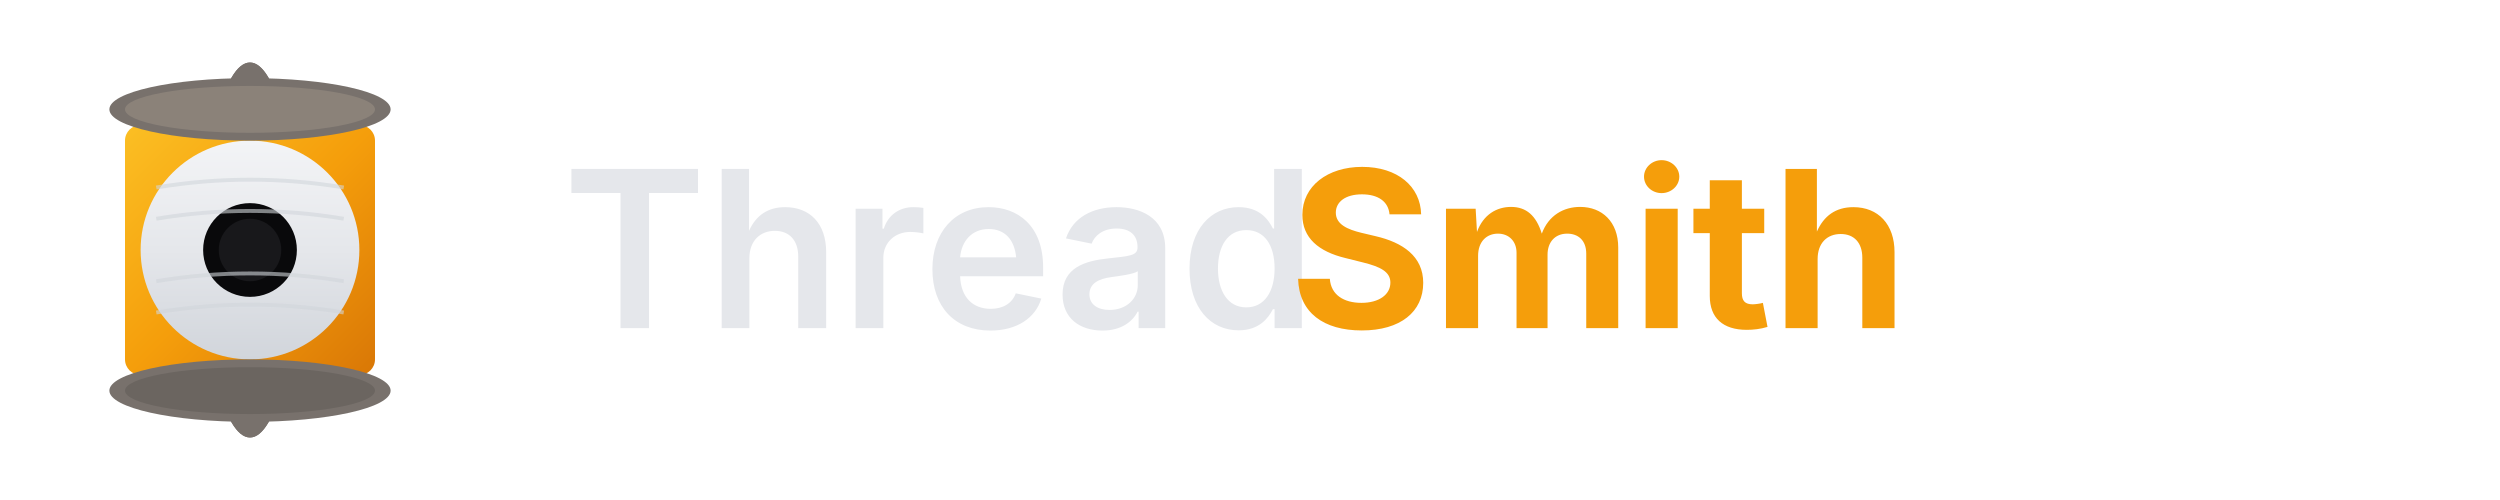
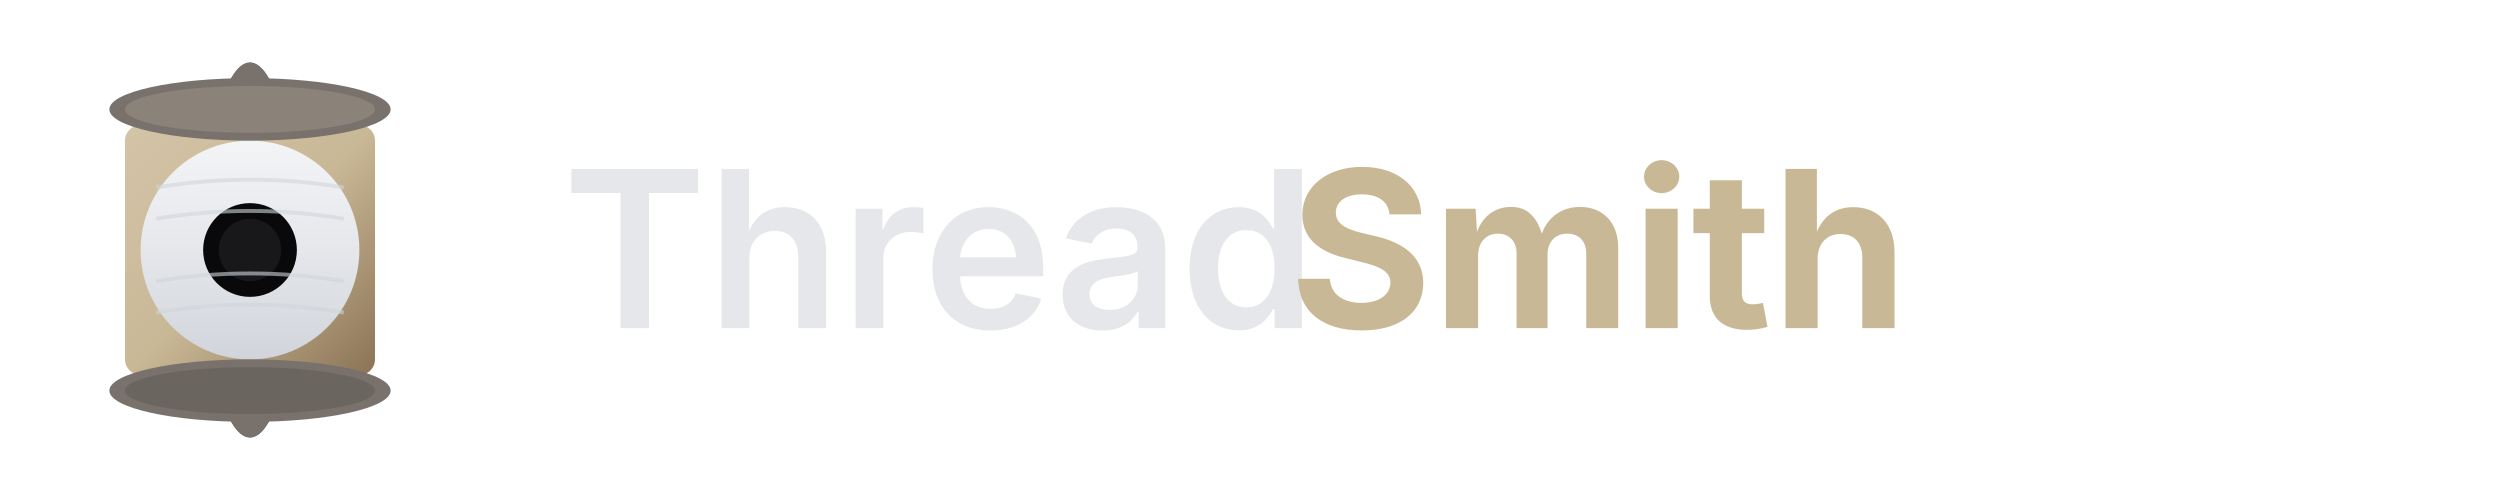
<svg xmlns="http://www.w3.org/2000/svg" viewBox="0 0 320 64" width="320" height="64">
  <defs>
-     <linearGradient id="goldGradient" x1="0%" y1="0%" x2="100%" y2="100%">
-       <stop offset="0%" style="stop-color:#FBBF24" />
-       <stop offset="50%" style="stop-color:#F59E0B" />
-       <stop offset="100%" style="stop-color:#D97706" />
+     <linearGradient id="sandGradient" x1="0%" y1="0%" x2="100%" y2="100%">
+       <stop offset="0%" style="stop-color:#D4C4A8" />
+       <stop offset="50%" style="stop-color:#C9B896" />
+       <stop offset="100%" style="stop-color:#8B7355" />
    </linearGradient>
    <linearGradient id="threadGradient" x1="0%" y1="0%" x2="0%" y2="100%">
      <stop offset="0%" style="stop-color:#F3F4F6" />
      <stop offset="50%" style="stop-color:#E5E7EB" />
      <stop offset="100%" style="stop-color:#D1D5DB" />
    </linearGradient>
  </defs>
  <g transform="translate(8, 8)">
    <ellipse cx="24" cy="24" rx="6" ry="24" fill="#78716C" />
    <ellipse cx="24" cy="24" rx="4" ry="22" fill="#8B8279" />
    <ellipse cx="24" cy="24" rx="6" ry="24" fill="#78716C" transform="translate(0,0)" />
-     <rect x="8" y="8" width="32" height="32" rx="2" fill="url(#goldGradient)" />
+     <rect x="8" y="8" width="32" height="32" rx="2" fill="url(#sandGradient)" />
    <rect x="10" y="10" width="28" height="28" rx="14" fill="url(#threadGradient)" />
    <circle cx="24" cy="24" r="6" fill="#09090B" />
    <circle cx="24" cy="24" r="4" fill="#18181B" />
    <path d="M12 16 Q24 14 36 16" stroke="#D1D5DB" stroke-width="0.5" fill="none" opacity="0.6" />
    <path d="M12 20 Q24 18 36 20" stroke="#D1D5DB" stroke-width="0.5" fill="none" opacity="0.6" />
    <path d="M12 28 Q24 26 36 28" stroke="#D1D5DB" stroke-width="0.5" fill="none" opacity="0.6" />
    <path d="M12 32 Q24 30 36 32" stroke="#D1D5DB" stroke-width="0.5" fill="none" opacity="0.6" />
    <ellipse cx="24" cy="6" rx="18" ry="4" fill="#78716C" />
    <ellipse cx="24" cy="6" rx="16" ry="3" fill="#8B8279" />
    <ellipse cx="24" cy="42" rx="18" ry="4" fill="#78716C" />
    <ellipse cx="24" cy="42" rx="16" ry="3" fill="#6B6560" />
  </g>
  <text x="72" y="42" font-family="system-ui, -apple-system, 'Segoe UI', sans-serif" font-size="28" font-weight="600" fill="#E5E7EB">Thread</text>
-   <text x="165" y="42" font-family="system-ui, -apple-system, 'Segoe UI', sans-serif" font-size="28" font-weight="700" fill="#F59E0B">Smith</text>
+   <text x="165" y="42" font-family="system-ui, -apple-system, 'Segoe UI', sans-serif" font-size="28" font-weight="700" fill="#C9B896">Smith</text>
</svg>
